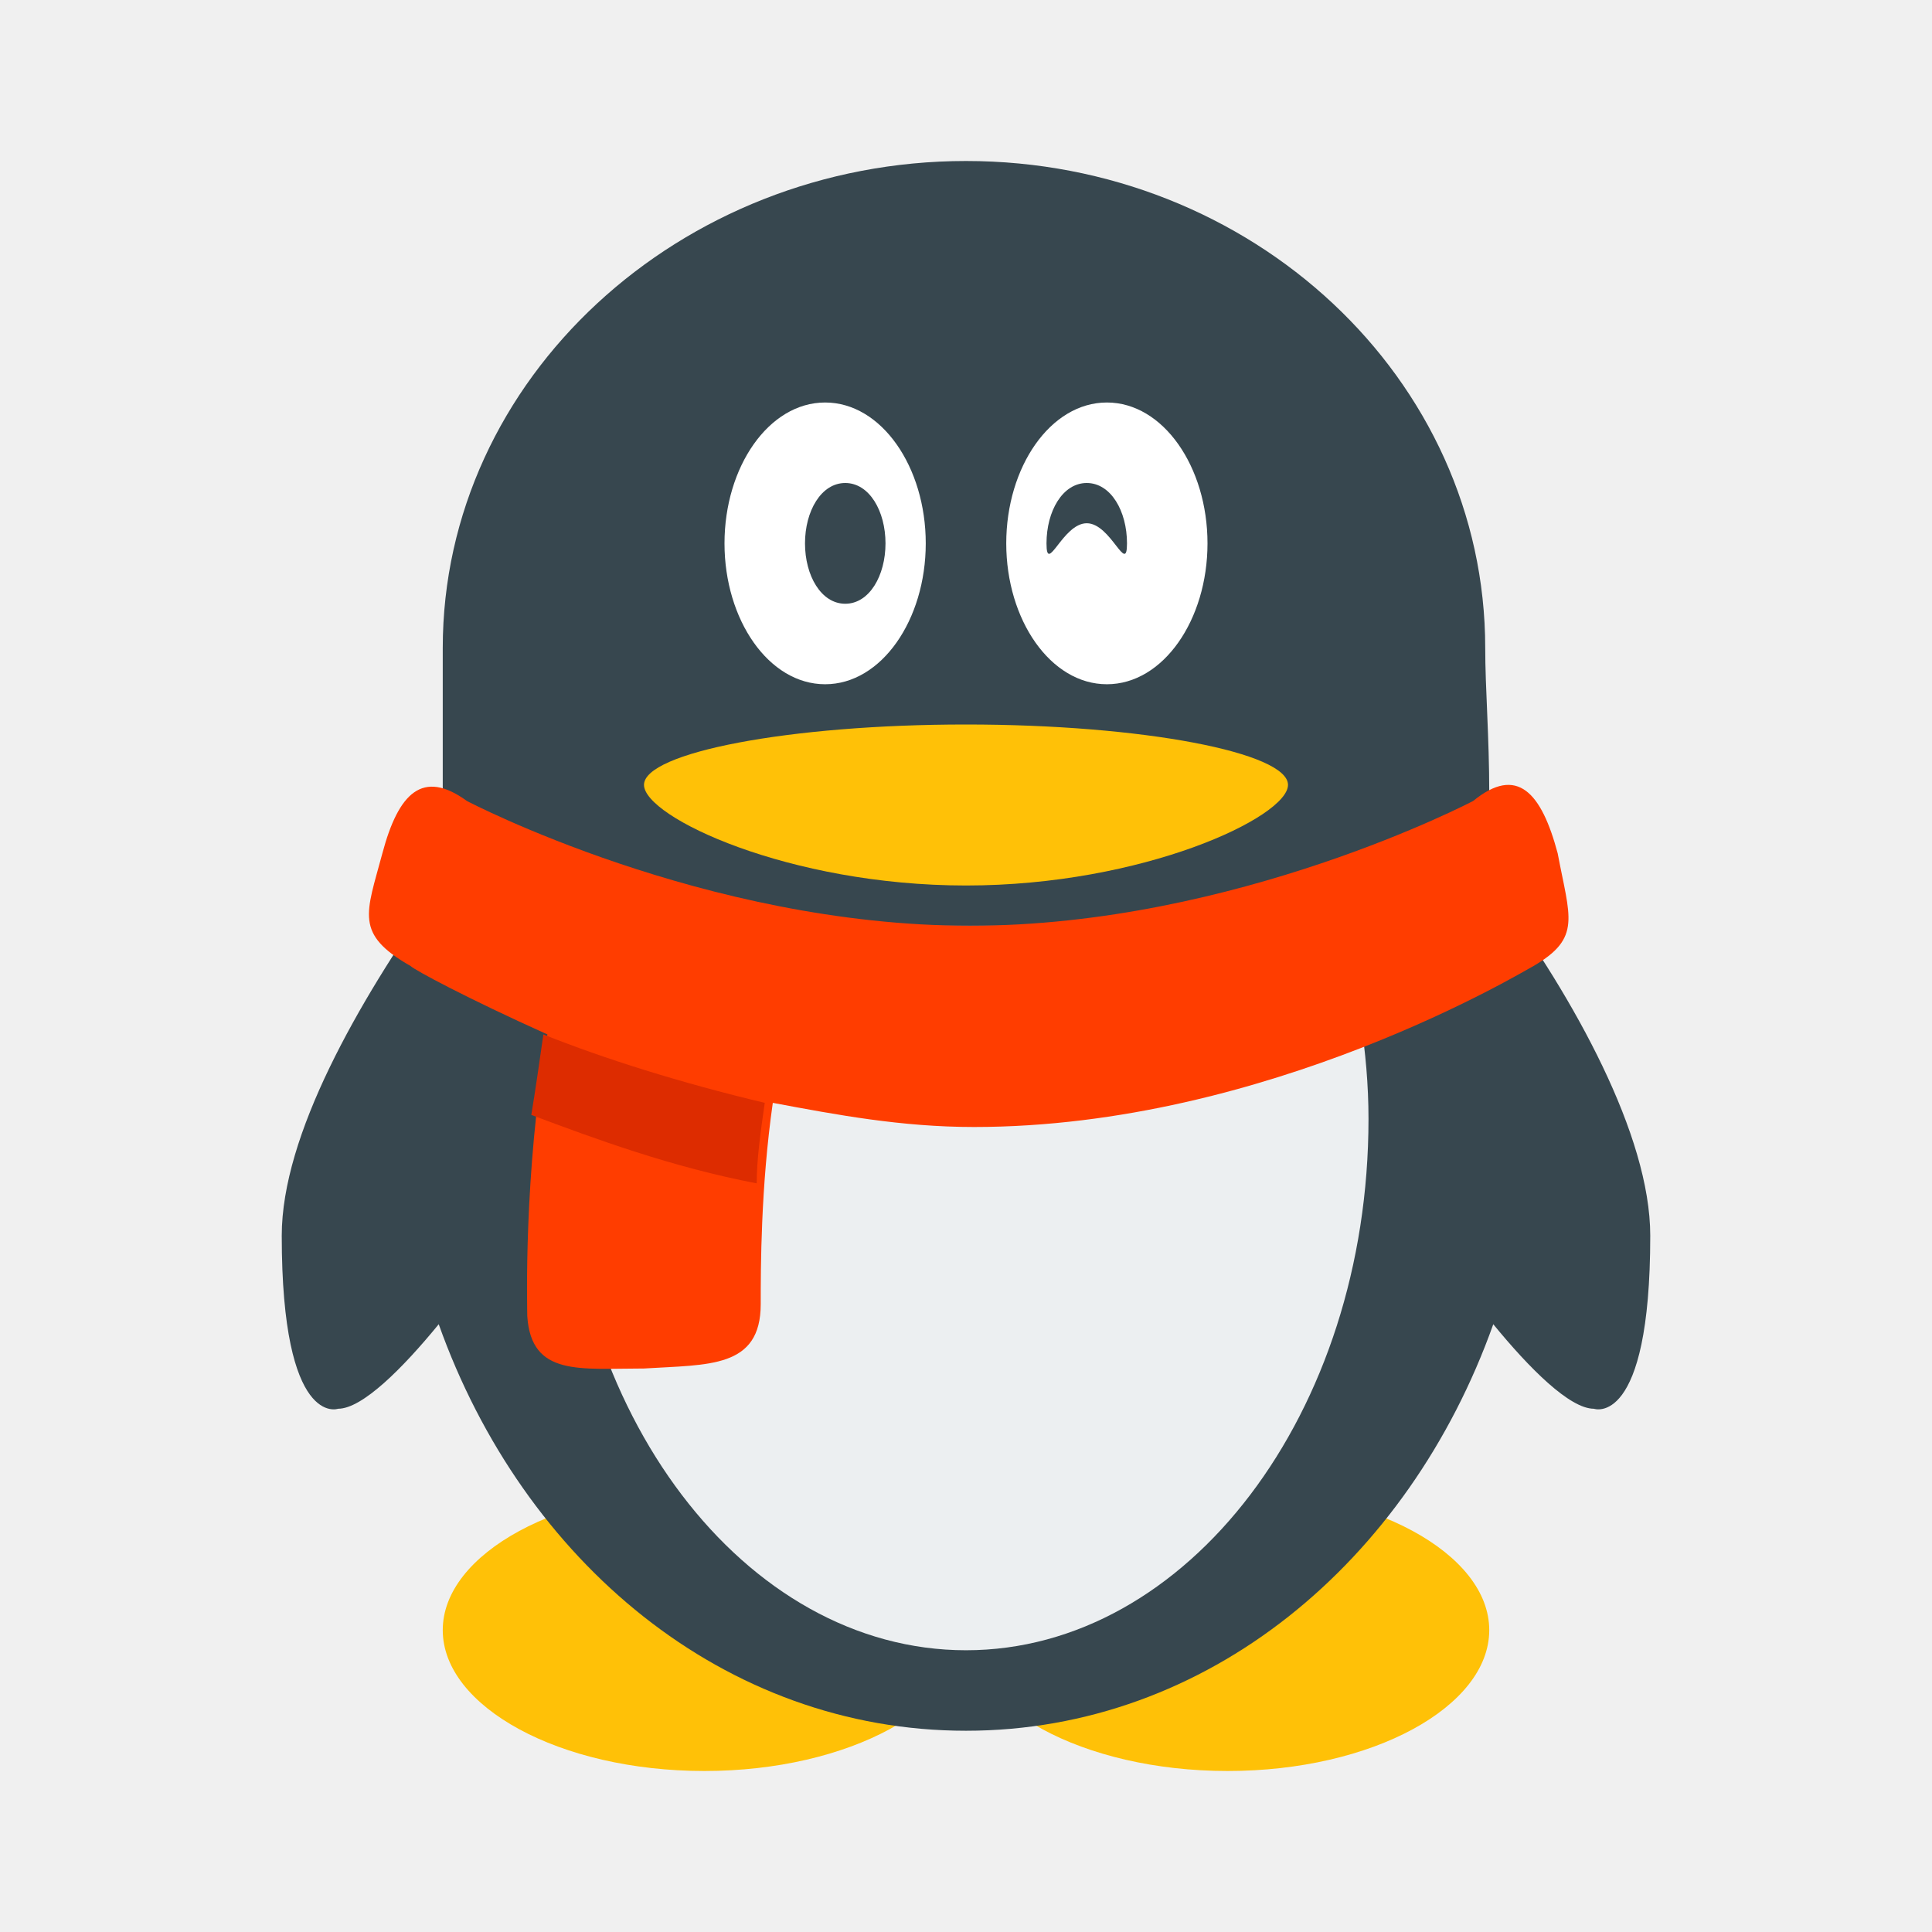
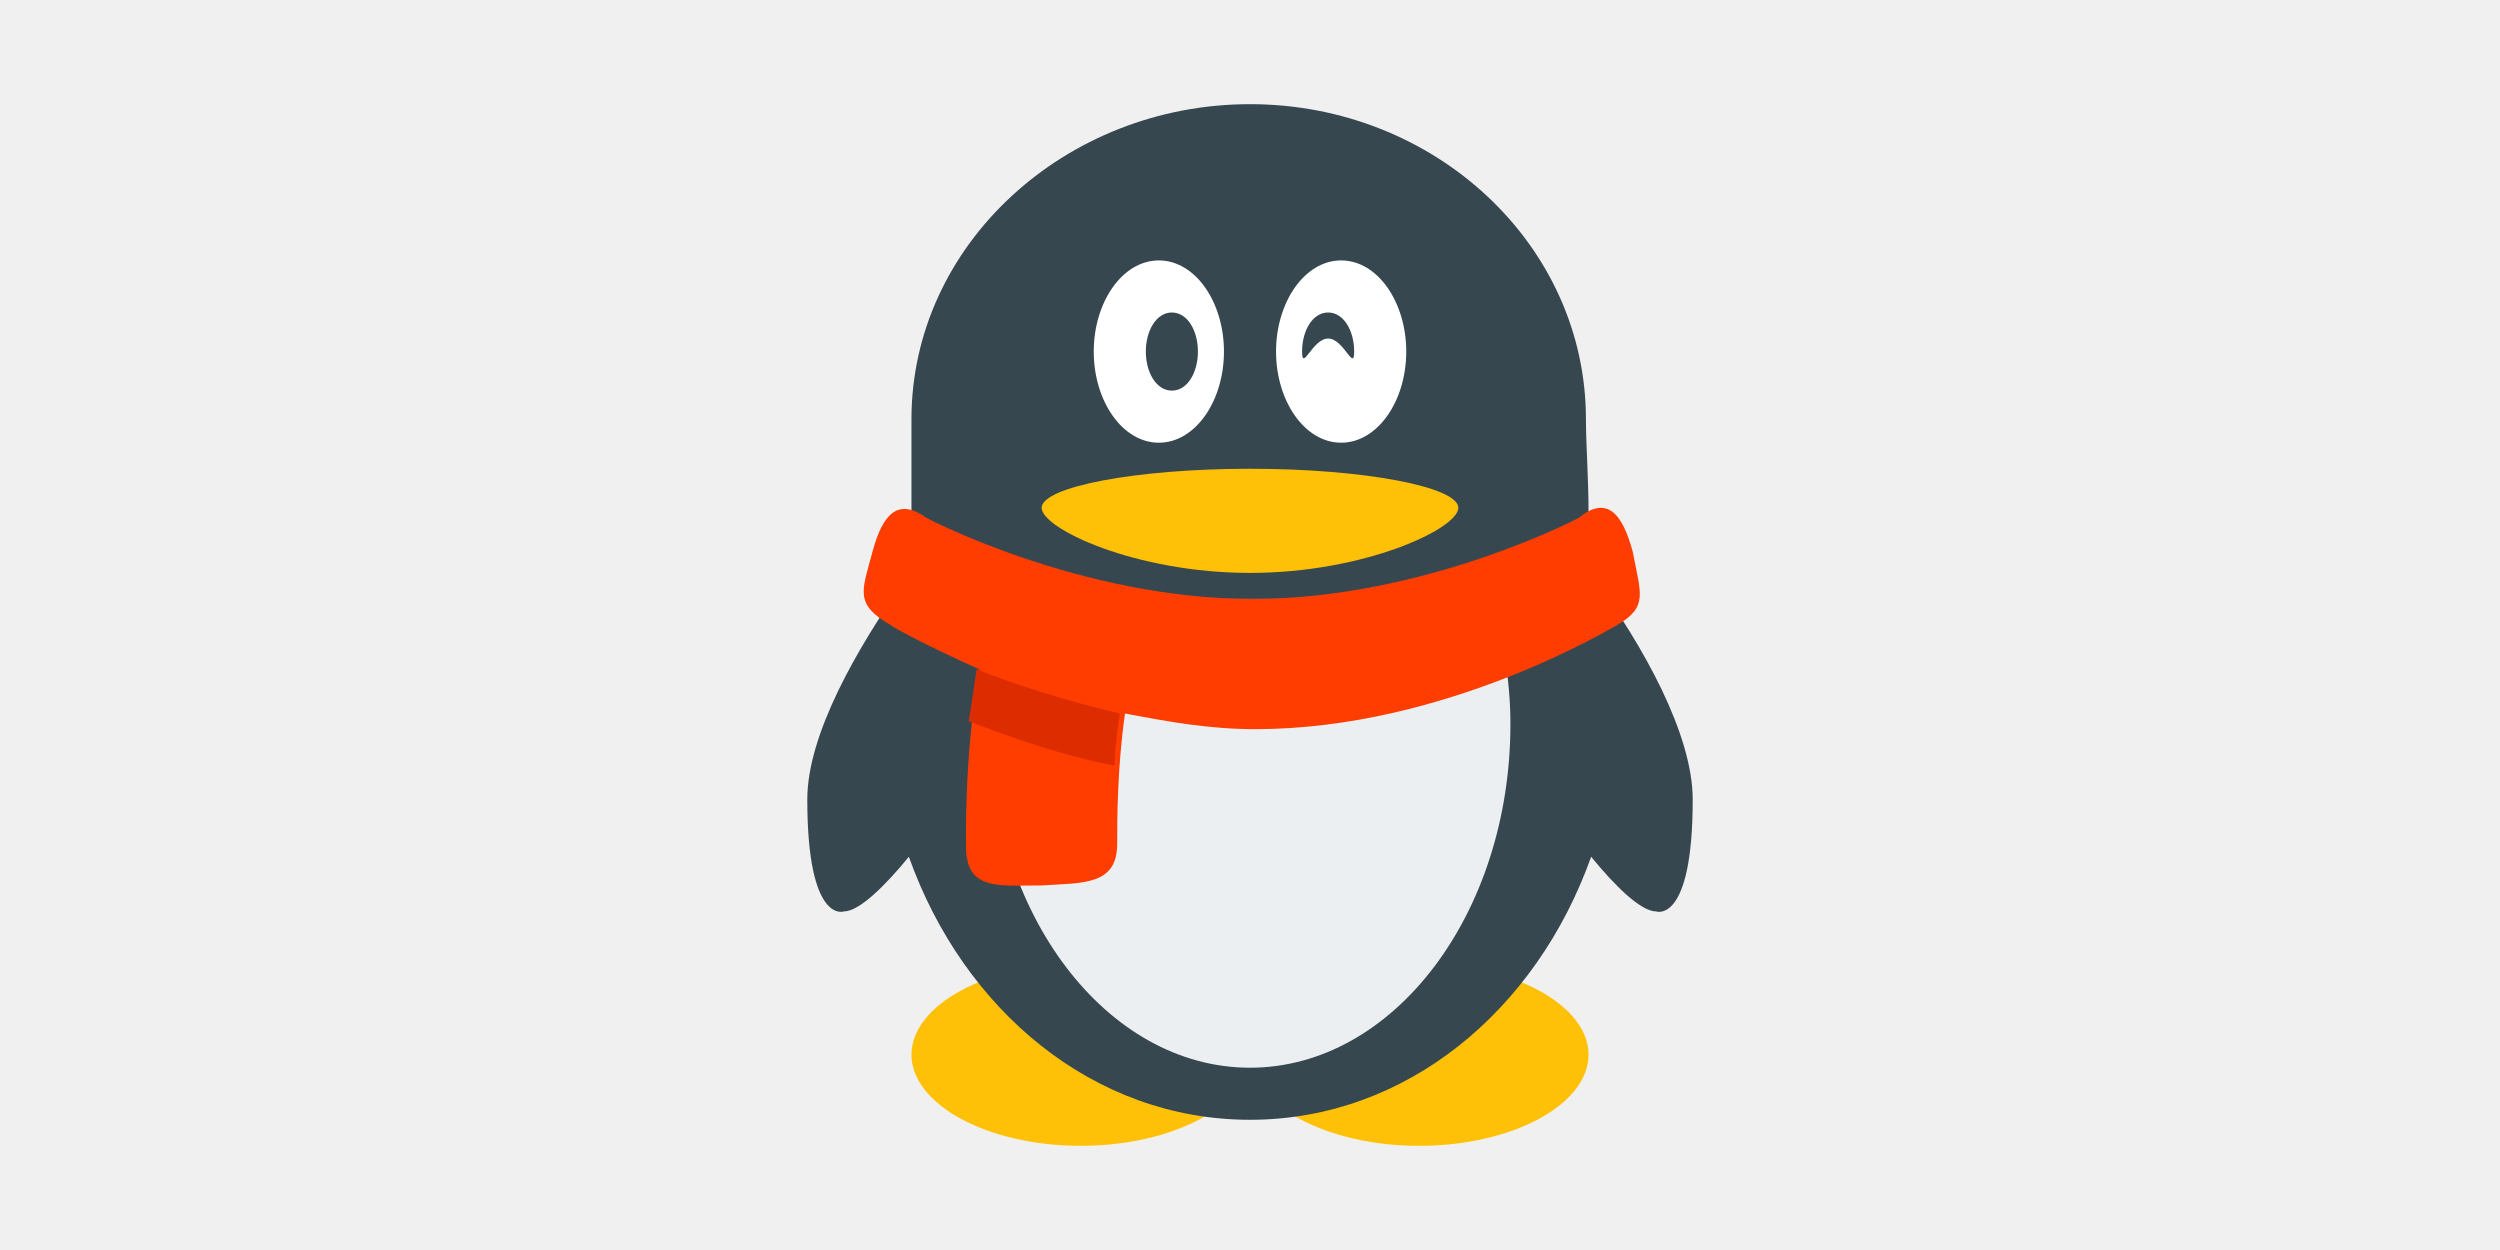
- <svg xmlns="http://www.w3.org/2000/svg" viewBox="0 0 48 48" width="48px" height="48px">
+ <svg xmlns="http://www.w3.org/2000/svg" viewBox="0 0 48 48" width="80px" height="40px">
  <path fill="#FFC107" d="M17.5,44c-3.6,0-6.5-1.6-6.5-3.5s2.9-3.5,6.5-3.5s6.5,1.6,6.5,3.5S21.1,44,17.5,44z M37,40.5c0-1.9-2.9-3.5-6.5-3.5S24,38.6,24,40.5s2.9,3.5,6.5,3.5S37,42.4,37,40.5z" />
  <path fill="#37474F" d="M37.2,22.2c-0.1-0.3-0.2-0.6-0.3-1c0.1-0.5,0.1-1,0.1-1.5c0-1.4-0.1-2.6-0.1-3.6C36.9,9.4,31.1,4,24,4S11,9.4,11,16.1c0,0.9,0,2.2,0,3.6c0,0.5,0,1,0.1,1.5c-0.1,0.3-0.2,0.6-0.3,1c-1.9,2.7-3.8,6-3.8,8.5C7,35.5,8.4,35,8.4,35c0.6,0,1.6-1,2.5-2.1C13,38.8,18,43,24,43s11-4.2,13.1-10.1C38,34,39,35,39.6,35c0,0,1.4,0.5,1.4-4.3C41,28.2,39.1,24.8,37.2,22.2z" />
  <path fill="#ECEFF1" d="M14.7,23c-0.5,1.5-0.7,3.1-0.7,4.8C14,35.1,18.5,41,24,41s10-5.9,10-13.2c0-1.7-0.3-3.3-0.7-4.8H14.7z" />
  <path fill="#FFF" d="M23,13.5c0,1.9-1.1,3.5-2.5,3.5S18,15.4,18,13.5s1.1-3.5,2.5-3.5S23,11.6,23,13.5z M27.5,10c-1.4,0-2.5,1.6-2.5,3.5s1.1,3.5,2.5,3.5s2.5-1.6,2.5-3.5S28.9,10,27.5,10z" />
  <path fill="#37474F" d="M22,13.5c0,0.8-0.4,1.5-1,1.5s-1-0.7-1-1.5s0.4-1.5,1-1.5S22,12.7,22,13.5z M27,12c-0.6,0-1,0.7-1,1.5s0.4-0.5,1-0.5s1,1.3,1,0.5S27.6,12,27,12z" />
  <path fill="#FFC107" d="M32,19.5c0,0.8-3.6,2.5-8,2.5s-8-1.7-8-2.5s3.6-1.5,8-1.5S32,18.7,32,19.5z" />
  <path fill="#FF3D00" d="M38.7,21.2c-0.4-1.5-1-2.2-2.1-1.3c0,0-5.9,3.1-12.5,3.1v0.1l0-0.1c-6.6,0-12.5-3.1-12.5-3.1c-1.1-0.8-1.7-0.2-2.1,1.3c-0.4,1.5-0.7,2,0.7,2.8c0.1,0.1,1.4,0.8,3.4,1.7c-0.6,3.5-0.5,6.8-0.5,7c0.1,1.5,1.3,1.3,2.9,1.3c1.6-0.1,2.9,0,2.9-1.6c0-0.9,0-2.9,0.3-5c1.6,0.3,3.2,0.6,5,0.6l0,0v0c7.3,0,13.7-3.9,13.9-4C39.3,23.3,39,22.8,38.7,21.2z" />
  <path fill="#DD2C00" d="M13.2,27.7c1.6,0.6,3.5,1.3,5.6,1.7c0-0.6,0.1-1.3,0.2-2c-2.1-0.5-4-1.1-5.5-1.7C13.4,26.4,13.3,27.1,13.2,27.7z" />
</svg>
